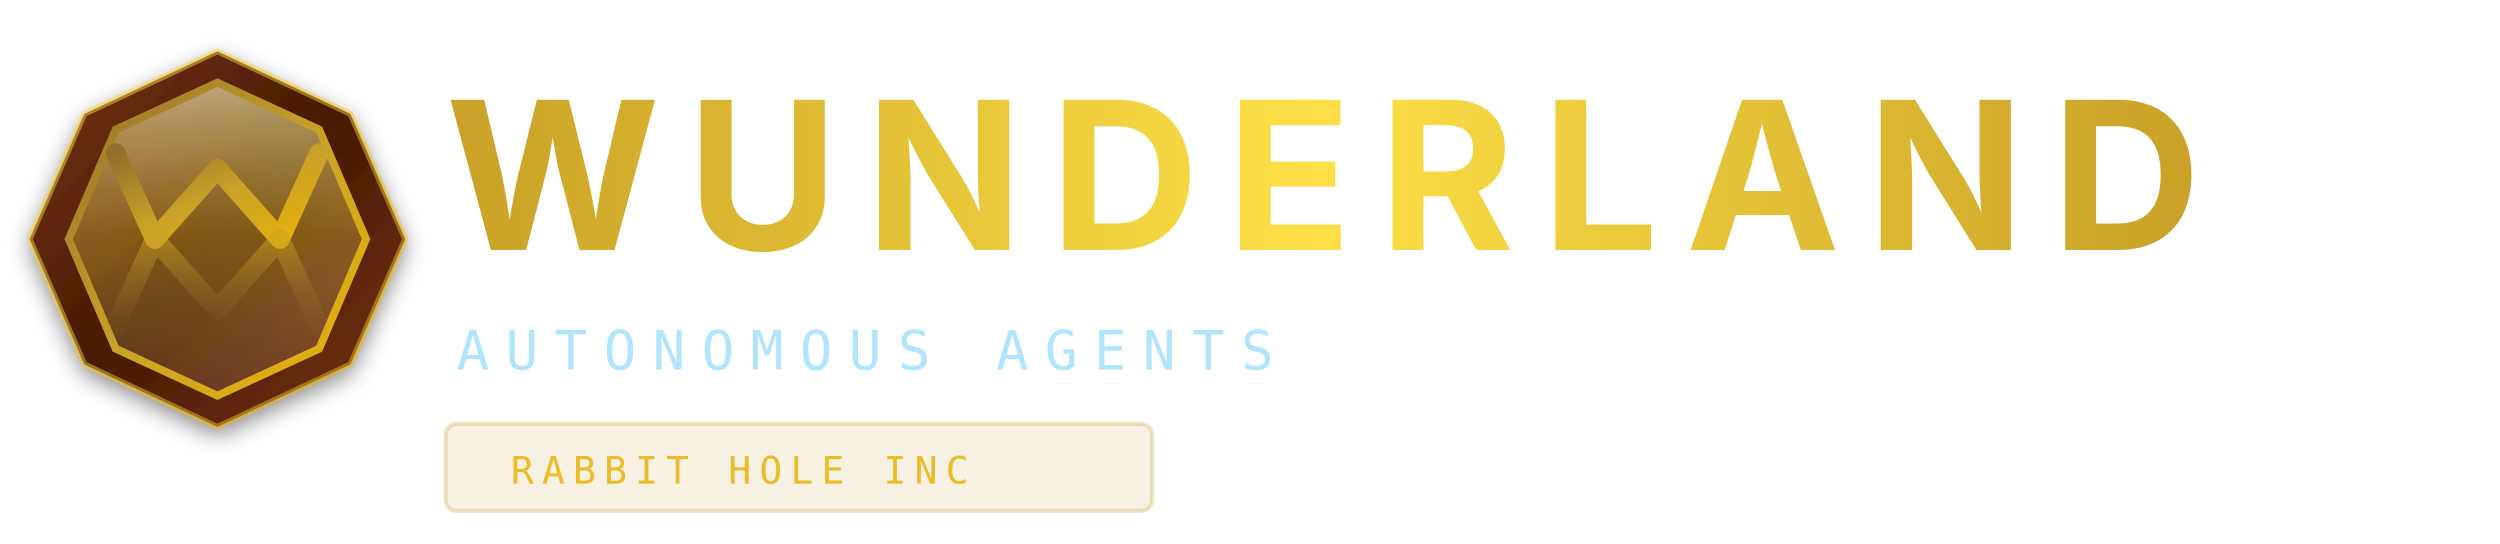
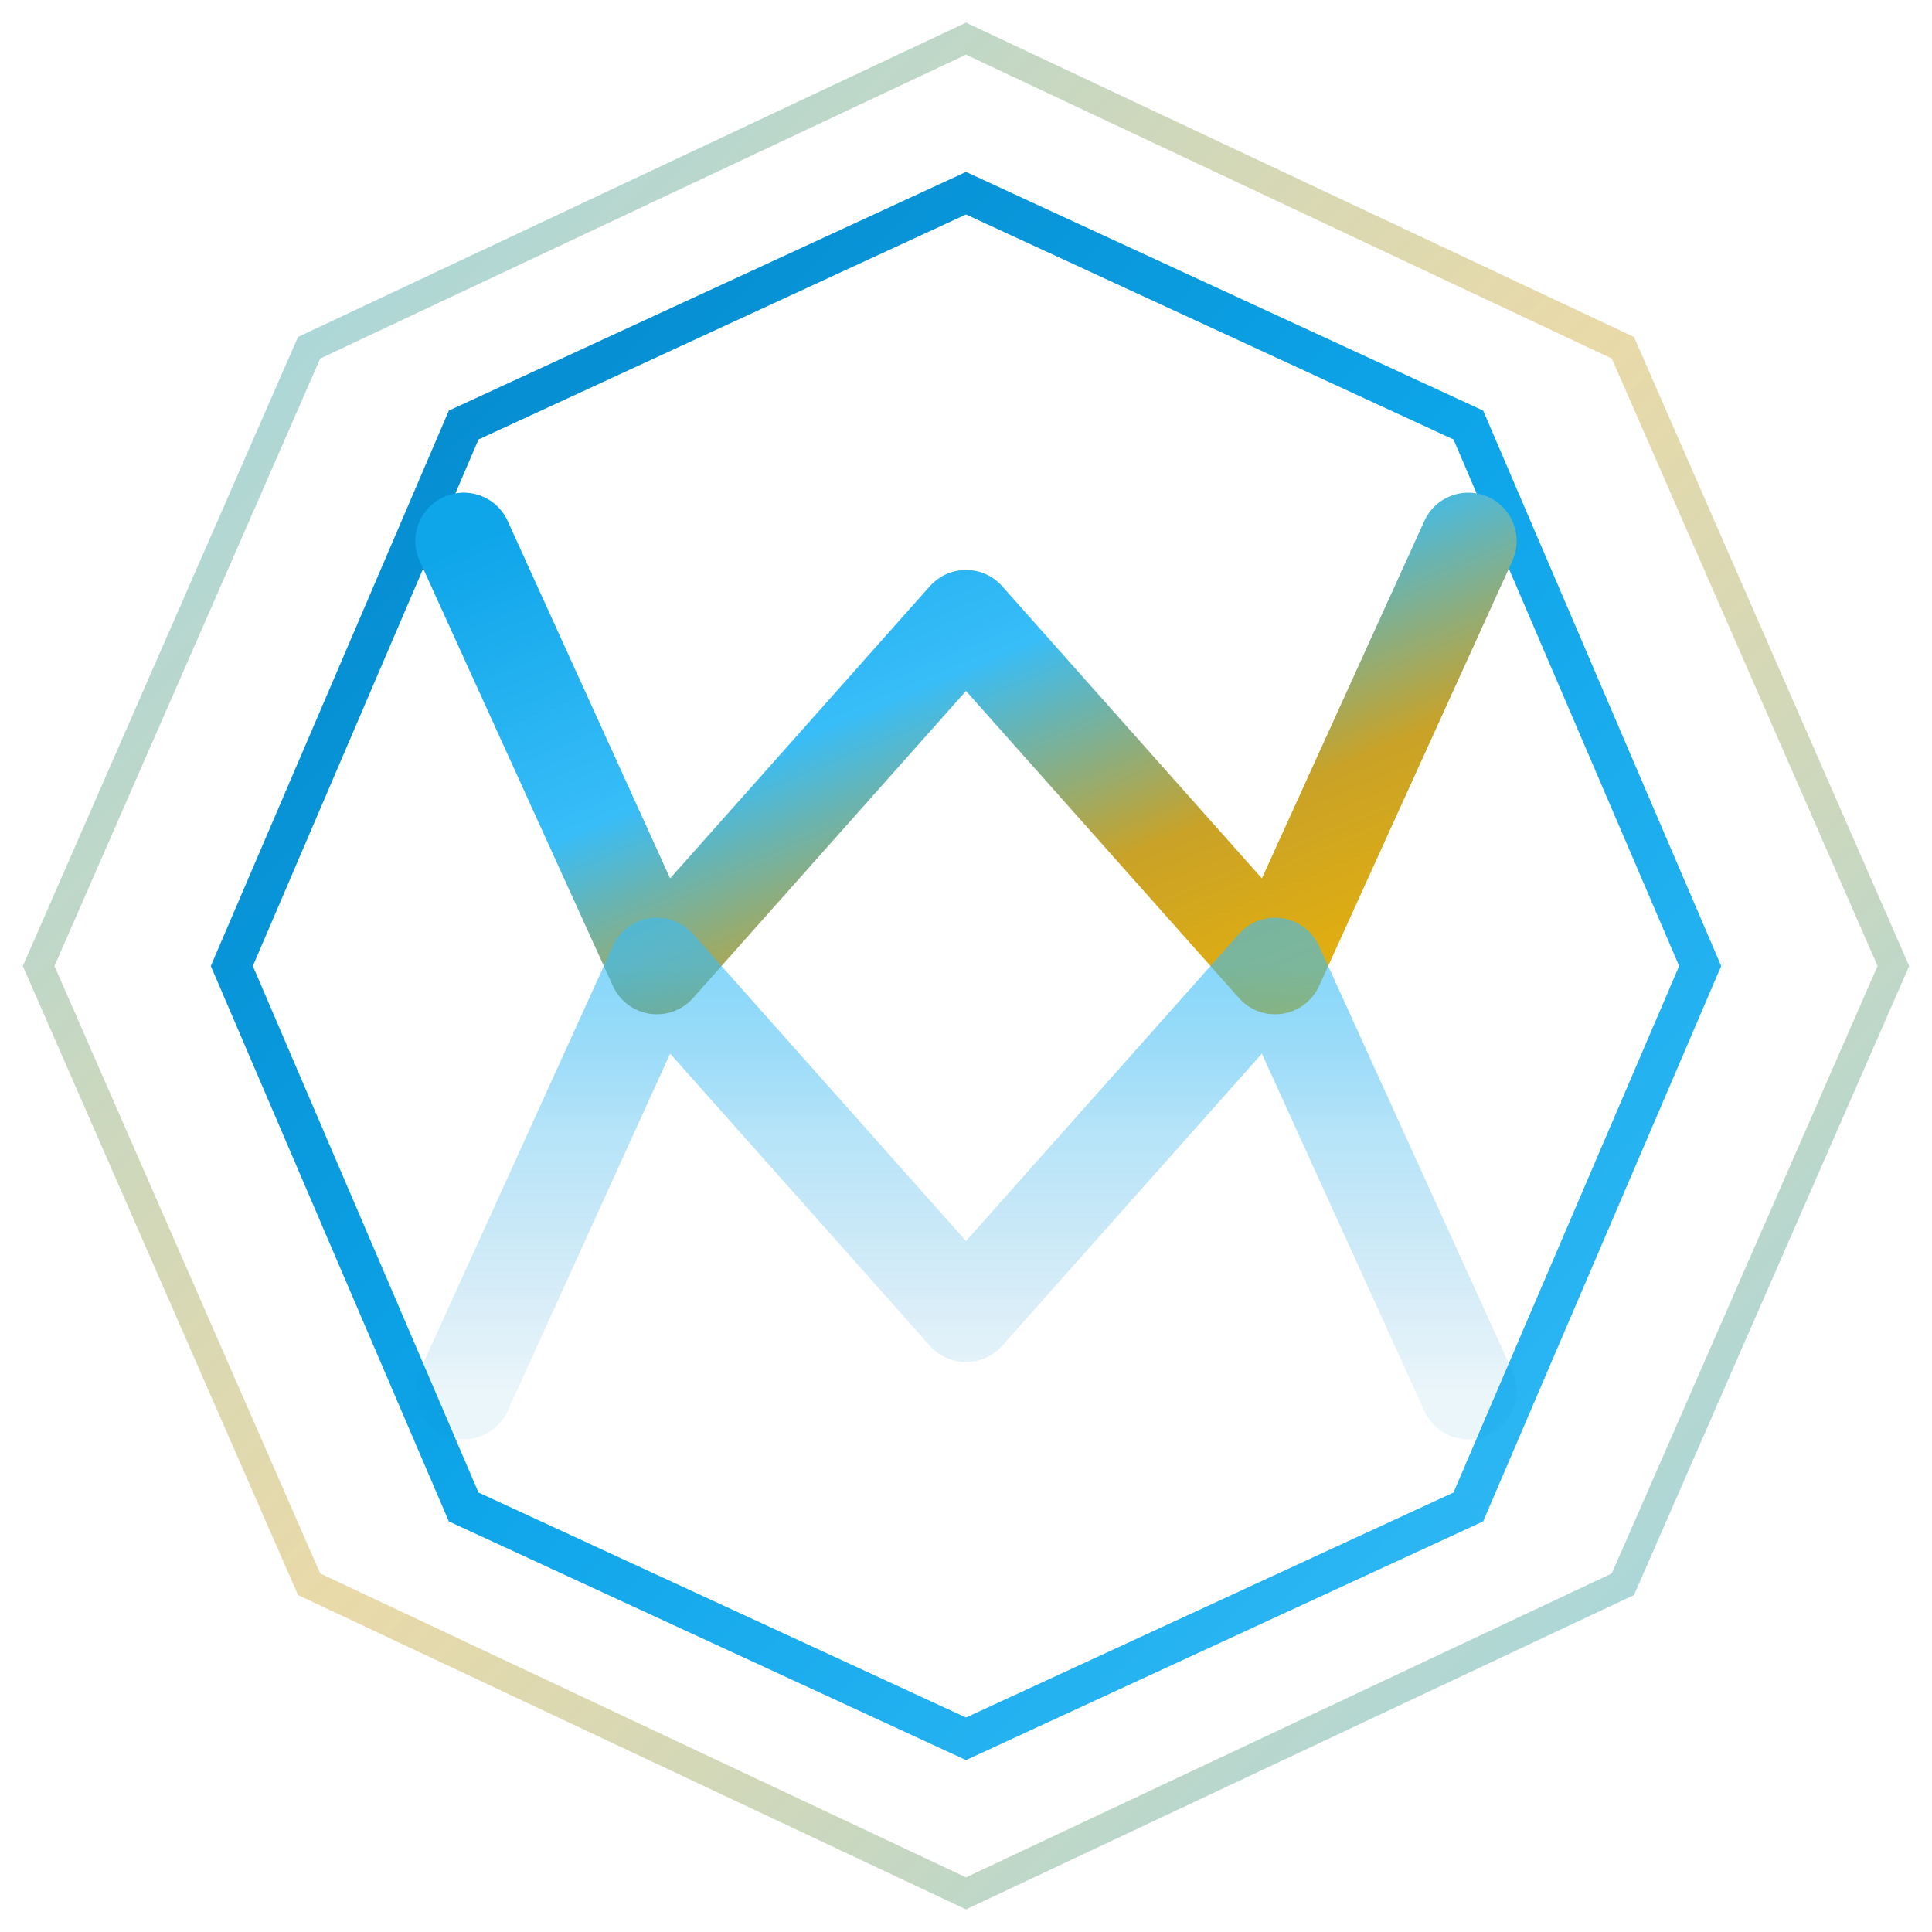
- <svg xmlns="http://www.w3.org/2000/svg" width="460" height="100" viewBox="0 0 460 100">
+ <svg xmlns="http://www.w3.org/2000/svg" width="100" height="100" viewBox="0 0 100 100">
  <defs>
-     <linearGradient id="primaryGradlogoD" x1="0%" y1="0%" x2="100%" y2="100%">
-       <stop offset="0%" stop-color="#92702a" />
+     <linearGradient id="primaryGrad" x1="0%" y1="0%" x2="100%" y2="100%">
+       <stop offset="0%" stop-color="#0ea5e9" />
+       <stop offset="40%" stop-color="#38bdf8" />
+       <stop offset="70%" stop-color="#c9a227" />
+       <stop offset="100%" stop-color="#eab308" />
+     </linearGradient>
+     <linearGradient id="blueGrad" x1="0%" y1="0%" x2="100%" y2="100%">
+       <stop offset="0%" stop-color="#0284c7" />
+       <stop offset="50%" stop-color="#0ea5e9" />
+       <stop offset="100%" stop-color="#38bdf8" />
+     </linearGradient>
+     <linearGradient id="goldGrad" x1="0%" y1="0%" x2="100%" y2="100%">
+       <stop offset="0%" stop-color="#a16207" />
      <stop offset="50%" stop-color="#c9a227" />
      <stop offset="100%" stop-color="#eab308" />
    </linearGradient>
-     <linearGradient id="blueGradlogoD" x1="0%" y1="0%" x2="100%" y2="100%">
-       <stop offset="0%" stop-color="#92702a" />
-       <stop offset="50%" stop-color="#c9a227" />
-       <stop offset="100%" stop-color="#eab308" />
-     </linearGradient>
-     <linearGradient id="goldGradlogoD" x1="0%" y1="0%" x2="100%" y2="100%">
-       <stop offset="0%" stop-color="#a16207" />
-       <stop offset="25%" stop-color="#c9a227" />
-       <stop offset="50%" stop-color="#fde047" />
-       <stop offset="75%" stop-color="#c9a227" />
-       <stop offset="100%" stop-color="#a16207" />
-     </linearGradient>
-     <linearGradient id="textGradlogoD" x1="0%" y1="0%" x2="100%" y2="0%">
-       <stop offset="0%" stop-color="#c9a227" />
-       <stop offset="50%" stop-color="#fde047" />
-       <stop offset="100%" stop-color="#c9a227" />
-     </linearGradient>
-     <linearGradient id="mirrorSurfacelogoD" x1="0%" y1="0%" x2="0%" y2="100%">
-       <stop offset="0%" stop-color="#fef9c3" stop-opacity="0.6" />
-       <stop offset="50%" stop-color="#fde047" stop-opacity="0.3" />
-       <stop offset="100%" stop-color="#fef9c3" stop-opacity="0.1" />
-     </linearGradient>
-     <linearGradient id="mirrorShimmerlogoD" x1="0%" y1="0%" x2="100%" y2="0%">
-       <stop offset="0%" stop-color="#c9a227" stop-opacity="0.2" />
-       <stop offset="50%" stop-color="#fef9c3" stop-opacity="0.95" />
+     <linearGradient id="mirrorShimmer" x1="0%" y1="0%" x2="100%" y2="0%">
+       <stop offset="0%" stop-color="#0ea5e9" stop-opacity="0.2" />
+       <stop offset="30%" stop-color="#7dd3fc" stop-opacity="0.8" />
+       <stop offset="50%" stop-color="#ffffff" stop-opacity="1" />
+       <stop offset="70%" stop-color="#eab308" stop-opacity="0.8" />
      <stop offset="100%" stop-color="#c9a227" stop-opacity="0.2" />
    </linearGradient>
-     <linearGradient id="reflectionGradlogoD" x1="0%" y1="0%" x2="0%" y2="100%">
-       <stop offset="0%" stop-color="#c9a227" stop-opacity="0.55" />
-       <stop offset="100%" stop-color="#92702a" stop-opacity="0.08" />
+     <linearGradient id="reflectionGrad" x1="0%" y1="0%" x2="0%" y2="100%">
+       <stop offset="0%" stop-color="#38bdf8" stop-opacity="0.6" />
+       <stop offset="40%" stop-color="#0ea5e9" stop-opacity="0.3" />
+       <stop offset="100%" stop-color="#0284c7" stop-opacity="0.08" />
    </linearGradient>
-     <linearGradient id="frameGradlogoD" x1="0%" y1="0%" x2="100%" y2="100%">
-       <stop offset="0%" stop-color="#78350f" />
-       <stop offset="50%" stop-color="#451a03" />
-       <stop offset="100%" stop-color="#78350f" />
+     <linearGradient id="frameHighlight" x1="0%" y1="0%" x2="100%" y2="100%">
+       <stop offset="0%" stop-color="#38bdf8" stop-opacity="0.6" />
+       <stop offset="50%" stop-color="#c9a227" stop-opacity="0.4" />
+       <stop offset="100%" stop-color="#38bdf8" stop-opacity="0.6" />
    </linearGradient>
-     <linearGradient id="frameHighlightlogoD" x1="0%" y1="0%" x2="100%" y2="100%">
-       <stop offset="0%" stop-color="#fde047" stop-opacity="0.5" />
-       <stop offset="100%" stop-color="#eab308" stop-opacity="0.5" />
-     </linearGradient>
-     <filter id="frameShadowlogoD" x="-20%" y="-20%" width="140%" height="140%">
-       <feDropShadow dx="0" dy="2" stdDeviation="3" flood-color="#000" flood-opacity="0.5" />
-     </filter>
  </defs>
-   <g transform="translate(4, 8) scale(0.72)">
-     <polygon points="50,2 84,18 98,50 84,82 50,98 16,82 2,50 16,18" fill="url(#frameGradlogoD)" filter="url(#frameShadowlogoD)" />
-     <polygon points="50,2 84,18 98,50 84,82 50,98 16,82 2,50 16,18" fill="none" stroke="url(#frameHighlightlogoD)" stroke-width="1.5" />
-     <polygon points="50,10 76,22 88,50 76,78 50,90 24,78 12,50 24,22" fill="url(#mirrorSurfacelogoD)" />
-     <polygon points="50,10 76,22 88,50 76,78 50,90 24,78 12,50 24,22" fill="none" stroke="url(#blueGradlogoD)" stroke-width="2" />
-     <path d="M24,28 L34,50 L50,32 L66,50 L76,28" fill="none" stroke="url(#primaryGradlogoD)" stroke-width="5" stroke-linecap="round" stroke-linejoin="round" />
-     <line x1="16" y1="50" x2="84" y2="50" stroke="url(#mirrorShimmerlogoD)" stroke-width="2.5" />
-     <path d="M24,72 L34,50 L50,68 L66,50 L76,72" fill="none" stroke="url(#reflectionGradlogoD)" stroke-width="5" stroke-linecap="round" stroke-linejoin="round" />
-     <line x1="50" y1="2" x2="50" y2="10" stroke="url(#goldGradlogoD)" stroke-width="2" />
-     <line x1="50" y1="90" x2="50" y2="98" stroke="url(#goldGradlogoD)" stroke-width="2" />
-     <line x1="2" y1="50" x2="12" y2="50" stroke="url(#goldGradlogoD)" stroke-width="2" />
-     <line x1="88" y1="50" x2="98" y2="50" stroke="url(#goldGradlogoD)" stroke-width="2" />
-   </g>
-   <text x="82" y="46" font-family="Syne, -apple-system, sans-serif" font-size="38" font-weight="700" fill="url(#textGradlogoD)" letter-spacing="5">WUNDERLAND</text>
-   <text x="84" y="68" font-family="Space Mono, monospace" font-size="10" font-weight="400" fill="rgba(125, 211, 252, 0.6)" letter-spacing="3">AUTONOMOUS AGENTS</text>
-   <g transform="translate(82, 78)">
-     <rect x="0" y="0" width="130" height="16" rx="2" fill="rgba(199, 165, 66, 0.15)" />
-     <rect x="0" y="0" width="130" height="16" rx="2" fill="none" stroke="rgba(199, 165, 66, 0.3)" stroke-width="0.75" />
-     <text x="12" y="11" font-family="Space Mono, monospace" font-size="7" font-weight="400" fill="rgba(234, 179, 8, 0.85)" letter-spacing="1.5">RABBIT HOLE INC</text>
-   </g>
+   <polygon points="50,2 84,18 98,50 84,82 50,98 16,82 2,50 16,18" fill="none" stroke="url(#frameHighlight)" stroke-width="1.5" />
+   <polygon points="50,10 76,22 88,50 76,78 50,90 24,78 12,50 24,22" fill="none" stroke="url(#blueGrad)" stroke-width="2" />
+   <path d="M24,28 L34,50 L50,32 L66,50 L76,28" fill="none" stroke="url(#primaryGrad)" stroke-width="5" stroke-linecap="round" stroke-linejoin="round" />
+   <line x1="16" y1="50" x2="84" y2="50" stroke="url(#mirrorShimmer)" stroke-width="2.5" />
+   <path d="M24,72 L34,50 L50,68 L66,50 L76,72" fill="none" stroke="url(#reflectionGrad)" stroke-width="5" stroke-linecap="round" stroke-linejoin="round" />
+   <line x1="50" y1="2" x2="50" y2="10" stroke="url(#goldGrad)" stroke-width="2" />
+   <line x1="50" y1="90" x2="50" y2="98" stroke="url(#goldGrad)" stroke-width="2" />
+   <line x1="2" y1="50" x2="12" y2="50" stroke="url(#goldGrad)" stroke-width="2" />
+   <line x1="88" y1="50" x2="98" y2="50" stroke="url(#goldGrad)" stroke-width="2" />
</svg>
